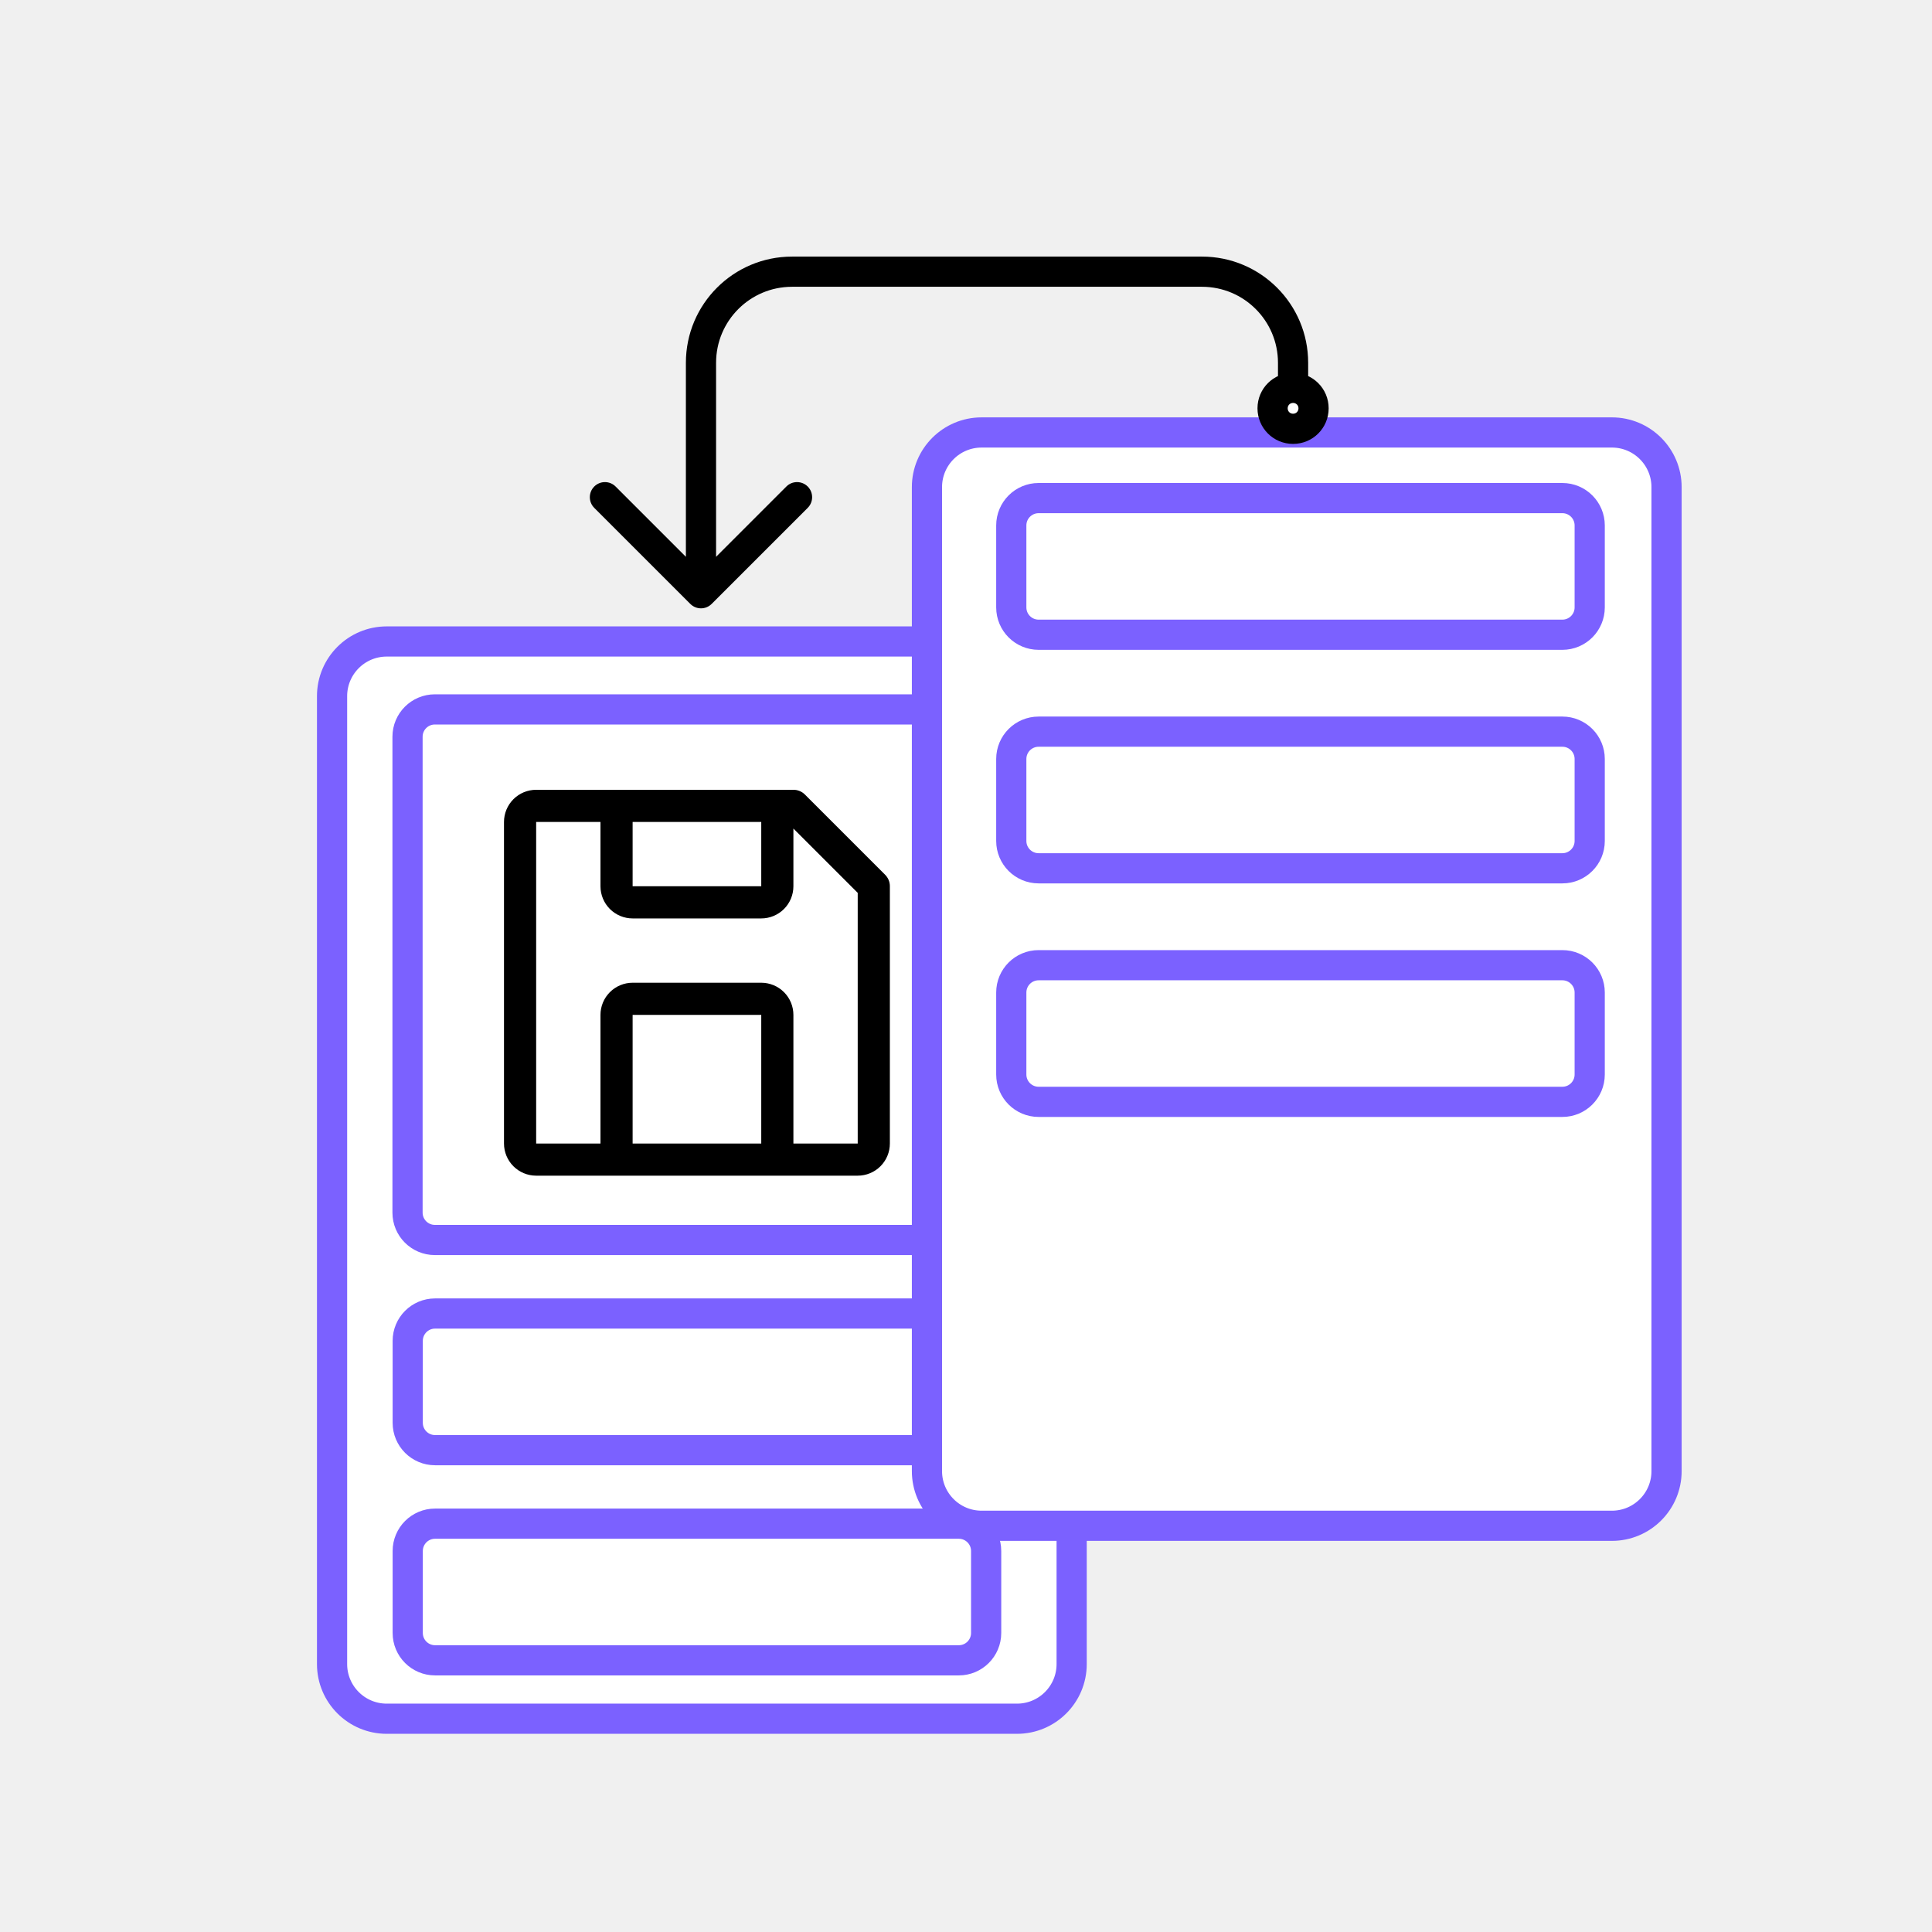
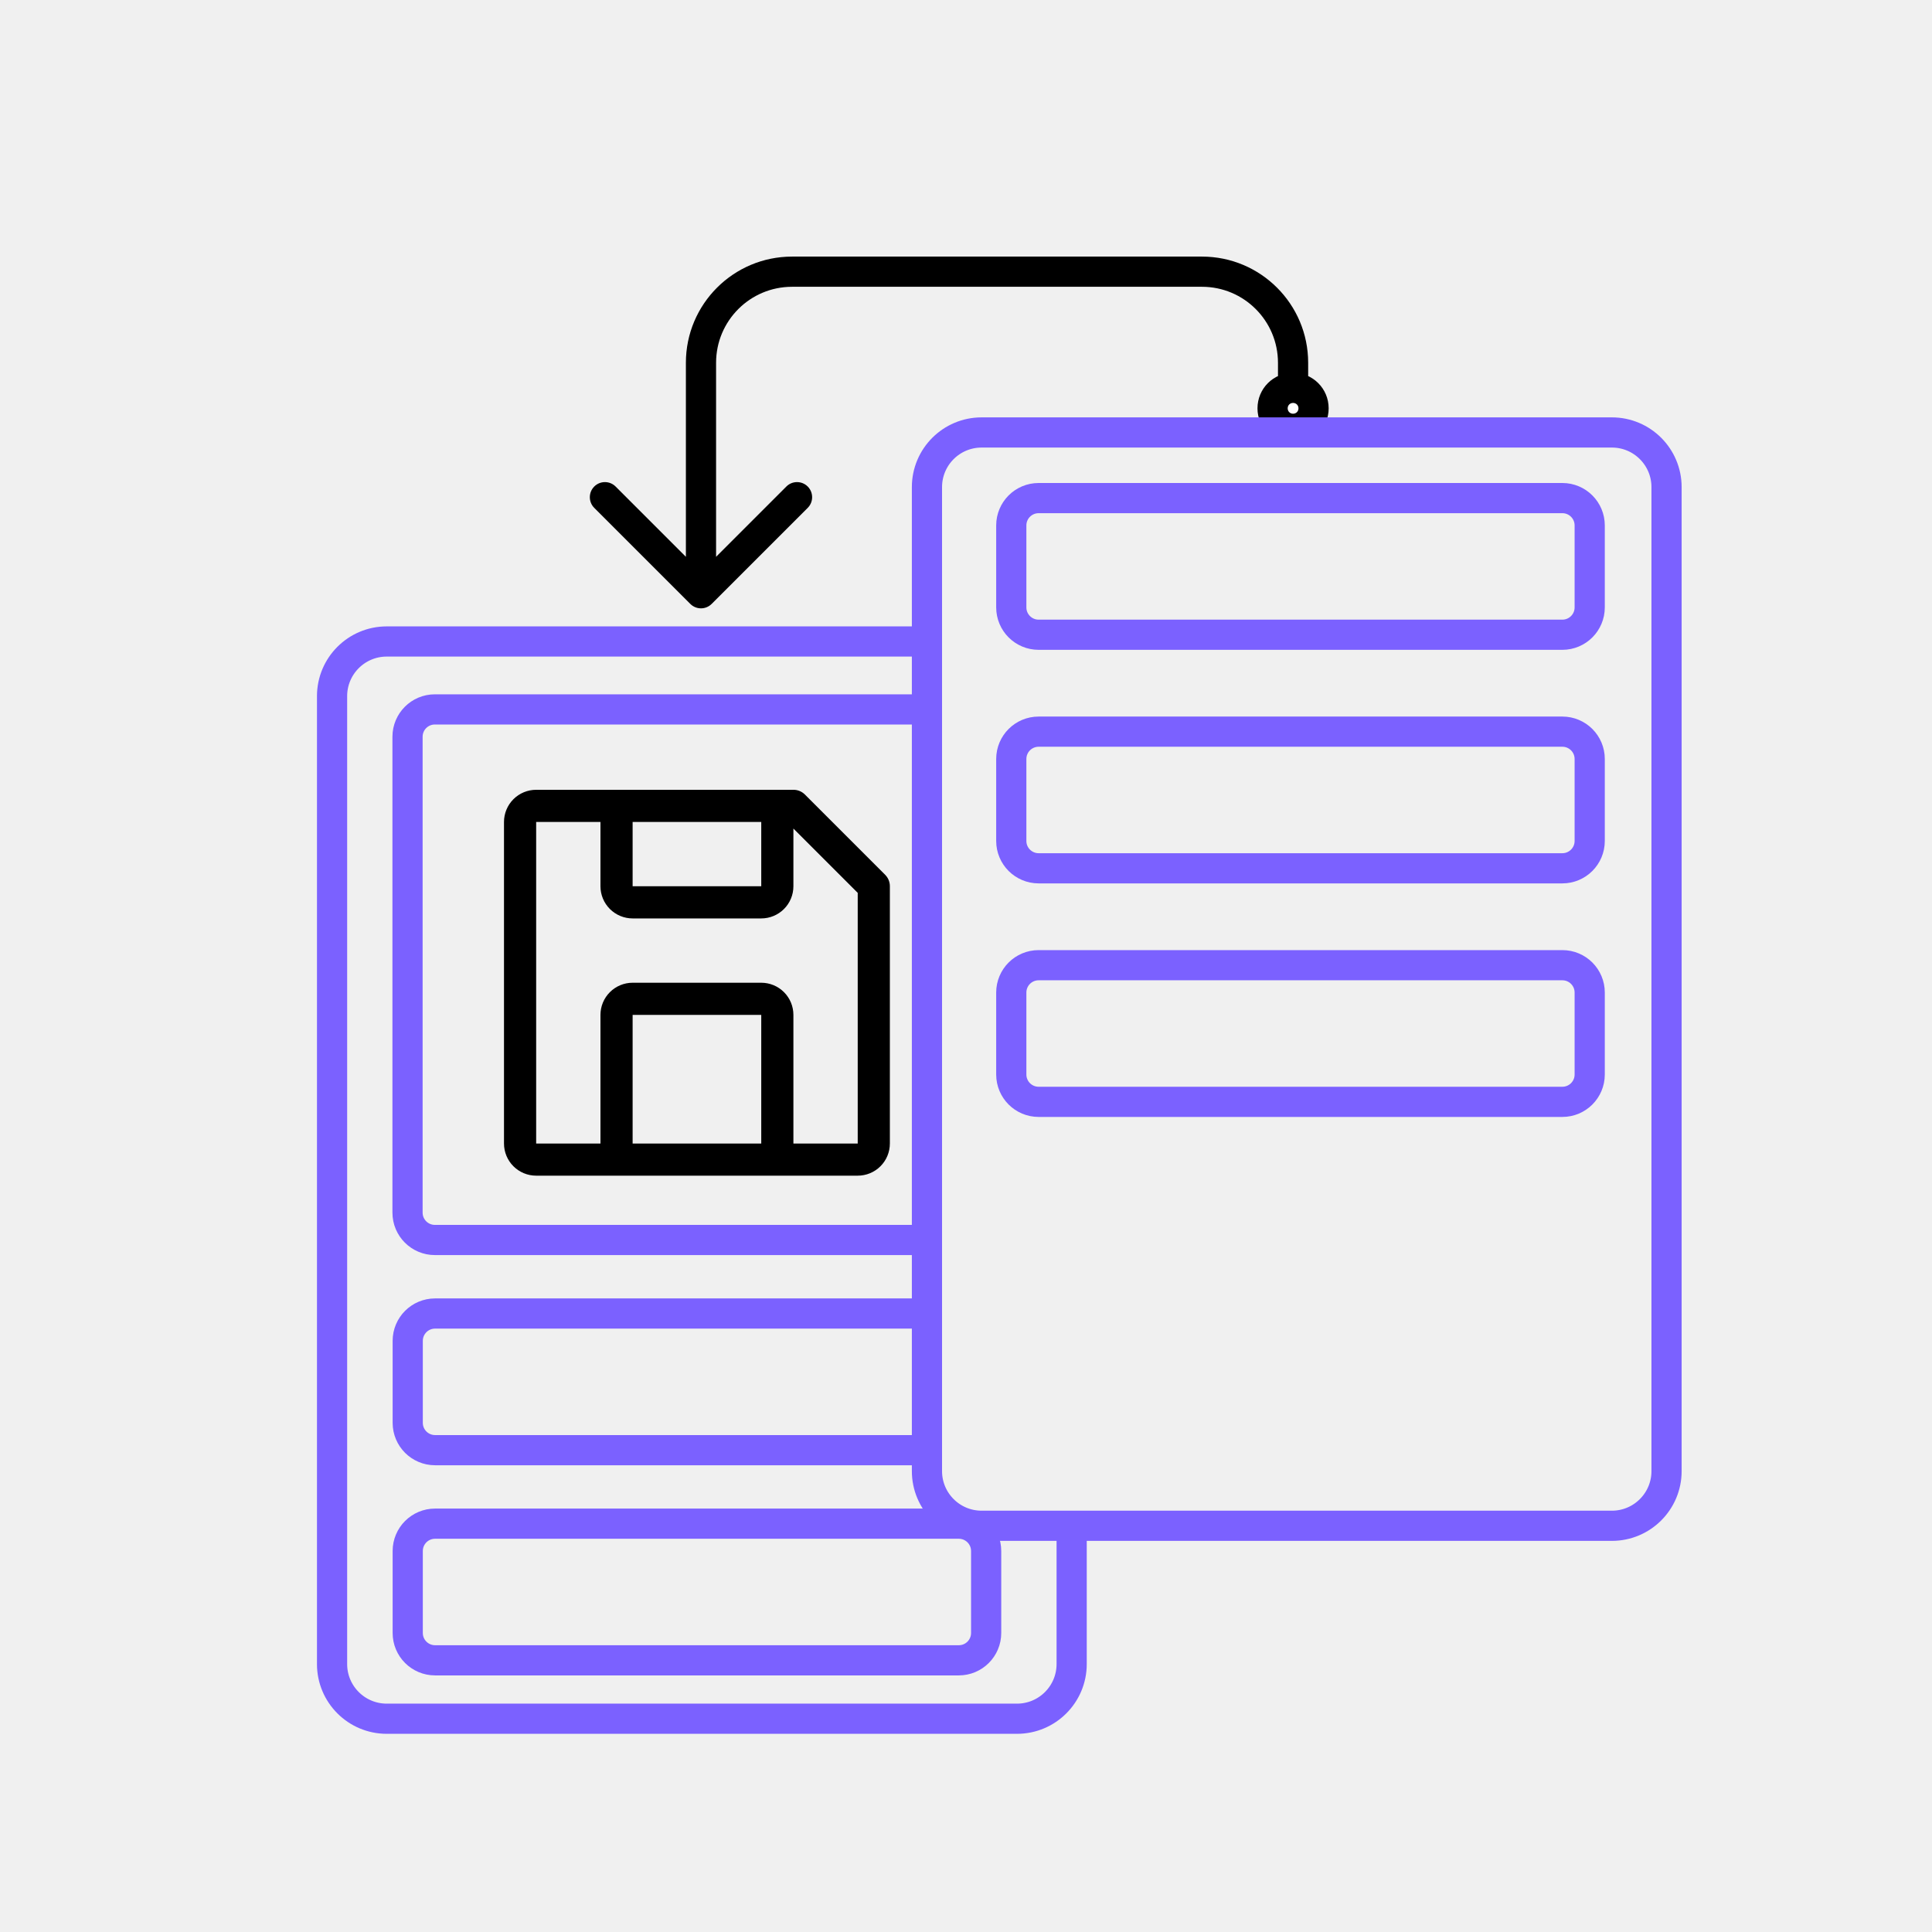
<svg xmlns="http://www.w3.org/2000/svg" width="128" height="128" viewBox="0 0 128 128" fill="none">
  <rect width="128" height="128" fill="#F0F0F0" />
-   <rect x="22" y="42.5" width="49" height="71.37" rx="3.621" fill="white" />
  <g clip-path="url(#clip0)">
-     <path d="M58.648 57.961L53.322 52.635C53.222 52.536 53.104 52.458 52.974 52.405C52.844 52.352 52.705 52.325 52.565 52.326H35.522C34.957 52.326 34.415 52.55 34.015 52.95C33.616 53.35 33.391 53.892 33.391 54.456V75.761C33.391 76.326 33.616 76.868 34.015 77.267C34.415 77.667 34.957 77.891 35.522 77.891H56.826C57.391 77.891 57.933 77.667 58.333 77.267C58.732 76.868 58.956 76.326 58.956 75.761V58.717C58.957 58.577 58.931 58.438 58.877 58.308C58.824 58.179 58.746 58.061 58.648 57.961ZM41.913 54.456H50.435V58.717H41.913V54.456ZM50.435 75.761H41.913V67.239H50.435V75.761ZM52.565 75.761V67.239C52.565 66.674 52.341 66.132 51.941 65.733C51.542 65.333 51 65.109 50.435 65.109H41.913C41.348 65.109 40.806 65.333 40.407 65.733C40.007 66.132 39.783 66.674 39.783 67.239V75.761H35.522V54.456H39.783V58.717C39.783 59.282 40.007 59.824 40.407 60.224C40.806 60.623 41.348 60.848 41.913 60.848H50.435C51 60.848 51.542 60.623 51.941 60.224C52.341 59.824 52.565 59.282 52.565 58.717V54.893L56.826 59.154V75.761H52.565Z" fill="black" />
+     <path d="M58.648 57.961L53.322 52.635C53.222 52.536 53.104 52.458 52.974 52.405C52.844 52.352 52.705 52.325 52.565 52.326H35.522C34.957 52.326 34.415 52.55 34.015 52.95C33.616 53.35 33.391 53.892 33.391 54.456V75.761C33.391 76.326 33.616 76.868 34.015 77.267C34.415 77.667 34.957 77.891 35.522 77.891H56.826C57.391 77.891 57.933 77.667 58.333 77.267C58.732 76.868 58.956 76.326 58.956 75.761V58.717C58.957 58.577 58.93 58.438 58.877 58.308C58.824 58.179 58.746 58.061 58.648 57.961ZM41.913 54.456H50.435V58.717H41.913V54.456ZM50.435 75.761H41.913V67.239H50.435V75.761ZM52.565 75.761V67.239C52.565 66.674 52.341 66.132 51.941 65.733C51.542 65.333 51 65.109 50.435 65.109H41.913C41.348 65.109 40.806 65.333 40.407 65.733C40.007 66.132 39.782 66.674 39.782 67.239V75.761H35.522V54.456H39.782V58.717C39.782 59.282 40.007 59.824 40.407 60.224C40.806 60.623 41.348 60.848 41.913 60.848H50.435C51 60.848 51.542 60.623 51.941 60.224C52.341 59.824 52.565 59.282 52.565 58.717V54.893L56.826 59.154V75.761H52.565Z" fill="black" />
  </g>
  <rect x="27" y="47" width="38.348" height="35.152" rx="1.811" stroke="#7B61FF" stroke-width="2" />
  <rect x="27.013" y="87.024" width="38.322" height="9.053" rx="1.811" stroke="#7B61FF" stroke-width="2" />
  <rect x="27.013" y="100.947" width="38.322" height="9.053" rx="1.811" stroke="#7B61FF" stroke-width="2" />
  <rect x="22" y="42.5" width="49" height="71.37" rx="3.621" stroke="#7B61FF" stroke-width="2" />
-   <rect x="61.413" y="28.652" width="49" height="72.435" rx="3.621" fill="white" />
+   <path d="M85.669 28.41C86.424 28.41 87.027 27.807 87.027 27.052C87.027 26.298 86.424 25.695 85.669 25.695C84.915 25.695 84.312 26.298 84.312 27.052C84.312 27.807 84.915 28.41 85.669 28.41Z" fill="white" />
+   <path d="M45.735 40.011C46.125 40.402 46.758 40.402 47.149 40.011L53.513 33.648C53.903 33.257 53.903 32.624 53.513 32.233C53.122 31.843 52.489 31.843 52.099 32.233L46.442 37.89L40.785 32.233C40.395 31.843 39.761 31.843 39.371 32.233C38.98 32.624 38.98 33.257 39.371 33.648L45.735 40.011ZM86.027 27.052C86.027 27.255 85.872 27.41 85.669 27.41V29.41C86.976 29.41 88.027 28.359 88.027 27.052H86.027ZM85.669 27.41C85.467 27.41 85.312 27.255 85.312 27.052H83.312C83.312 28.359 84.363 29.41 85.669 29.41V27.41ZM85.312 27.052C85.312 26.85 85.467 26.695 85.669 26.695V24.695C84.363 24.695 83.312 25.746 83.312 27.052H85.312ZM85.669 26.695C85.872 26.695 86.027 26.85 86.027 27.052H88.027C88.027 25.746 86.976 24.695 85.669 24.695V26.695ZM86.669 25.695V24.035H84.669V25.695H86.669ZM79.634 17L52.477 17V19L79.634 19V17ZM45.442 24.035V39.304H47.442V24.035H45.442ZM52.477 17C48.592 17 45.442 20.15 45.442 24.035H47.442C47.442 21.254 49.696 19 52.477 19V17ZM86.669 24.035C86.669 20.15 83.52 17 79.634 17V19C82.415 19 84.669 21.254 84.669 24.035H86.669Z" fill="black" />
+   <rect x="61.413" y="28.652" width="49" height="72.435" rx="3.621" fill="#F0F0F0" />
  <rect x="67" y="33" width="38.322" height="9.053" rx="1.811" stroke="#7B61FF" stroke-width="2" />
  <rect x="67" y="48.474" width="38.322" height="9.053" rx="1.811" stroke="#7B61FF" stroke-width="2" />
  <rect x="67" y="63.947" width="38.322" height="9.053" rx="1.811" stroke="#7B61FF" stroke-width="2" />
  <rect x="61.413" y="28.652" width="49" height="72.435" rx="3.621" stroke="#7B61FF" stroke-width="2" />
-   <path d="M85.669 28.41C86.424 28.41 87.027 27.807 87.027 27.052C87.027 26.298 86.424 25.695 85.669 25.695C84.915 25.695 84.312 26.298 84.312 27.052C84.312 27.807 84.915 28.41 85.669 28.41Z" fill="white" />
-   <path d="M45.735 40.011C46.125 40.402 46.758 40.402 47.149 40.011L53.513 33.648C53.903 33.257 53.903 32.624 53.513 32.233C53.122 31.843 52.489 31.843 52.099 32.233L46.442 37.89L40.785 32.233C40.395 31.843 39.761 31.843 39.371 32.233C38.98 32.624 38.98 33.257 39.371 33.648L45.735 40.011ZM86.027 27.052C86.027 27.255 85.872 27.41 85.669 27.41V29.41C86.976 29.41 88.027 28.359 88.027 27.052H86.027ZM85.669 27.41C85.467 27.41 85.312 27.255 85.312 27.052H83.312C83.312 28.359 84.363 29.41 85.669 29.41V27.41ZM85.312 27.052C85.312 26.85 85.467 26.695 85.669 26.695V24.695C84.363 24.695 83.312 25.746 83.312 27.052H85.312ZM85.669 26.695C85.872 26.695 86.027 26.85 86.027 27.052H88.027C88.027 25.746 86.976 24.695 85.669 24.695V26.695ZM86.669 25.695V24.035H84.669V25.695H86.669ZM79.634 17L52.477 17V19L79.634 19V17ZM45.442 24.035V39.304H47.442V24.035H45.442ZM52.477 17C48.592 17 45.442 20.15 45.442 24.035H47.442C47.442 21.254 49.696 19 52.477 19V17ZM86.669 24.035C86.669 20.15 83.52 17 79.634 17V19C82.415 19 84.669 21.254 84.669 24.035H86.669Z" fill="black" />
  <defs>
    <clipPath id="clip0">
      <rect x="27" y="47" width="38.348" height="35.152" rx="1.811" fill="white" />
    </clipPath>
  </defs>
</svg>
